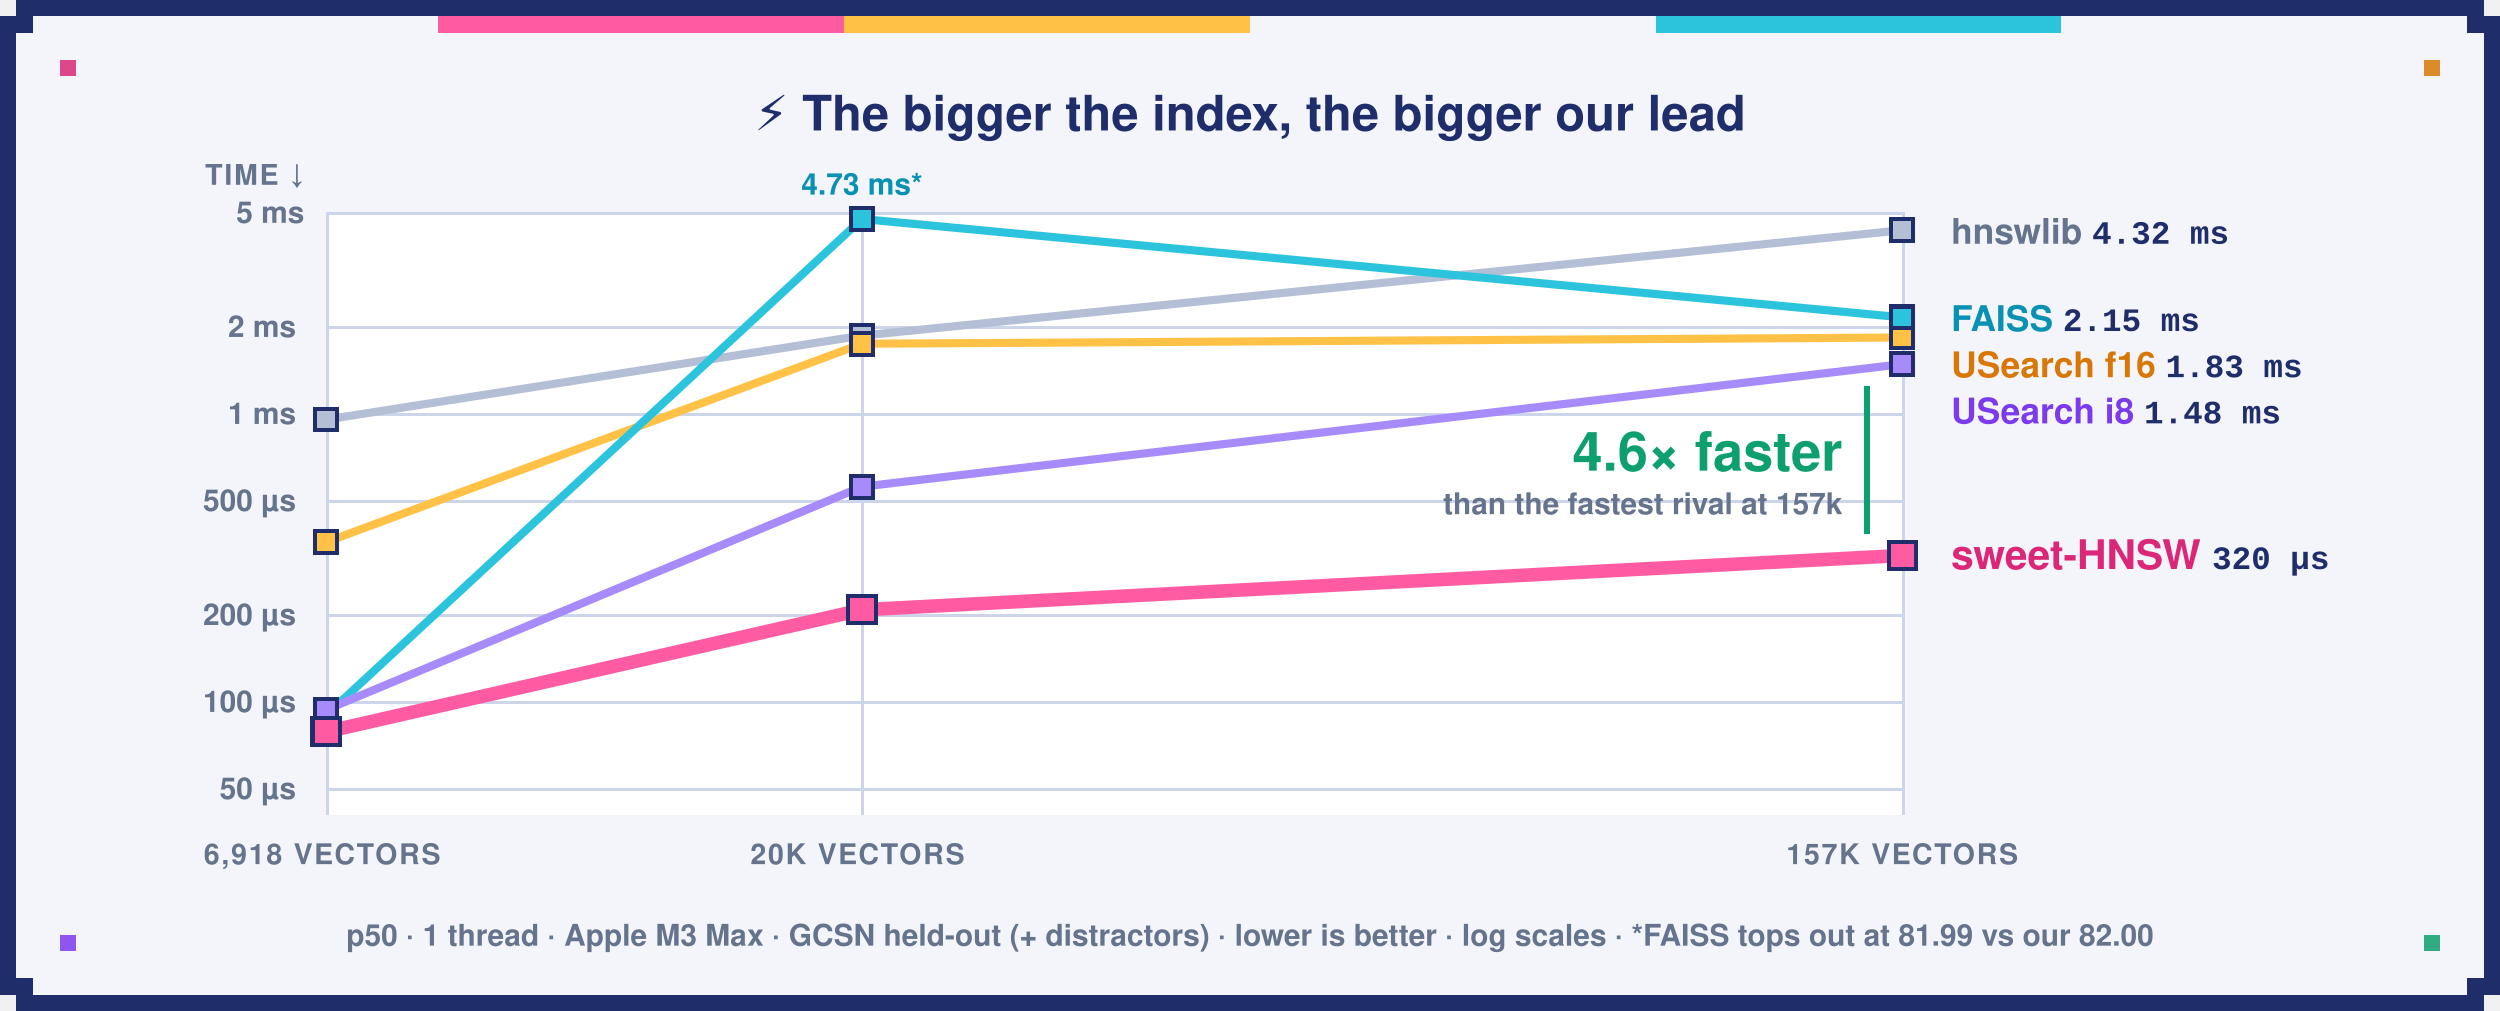
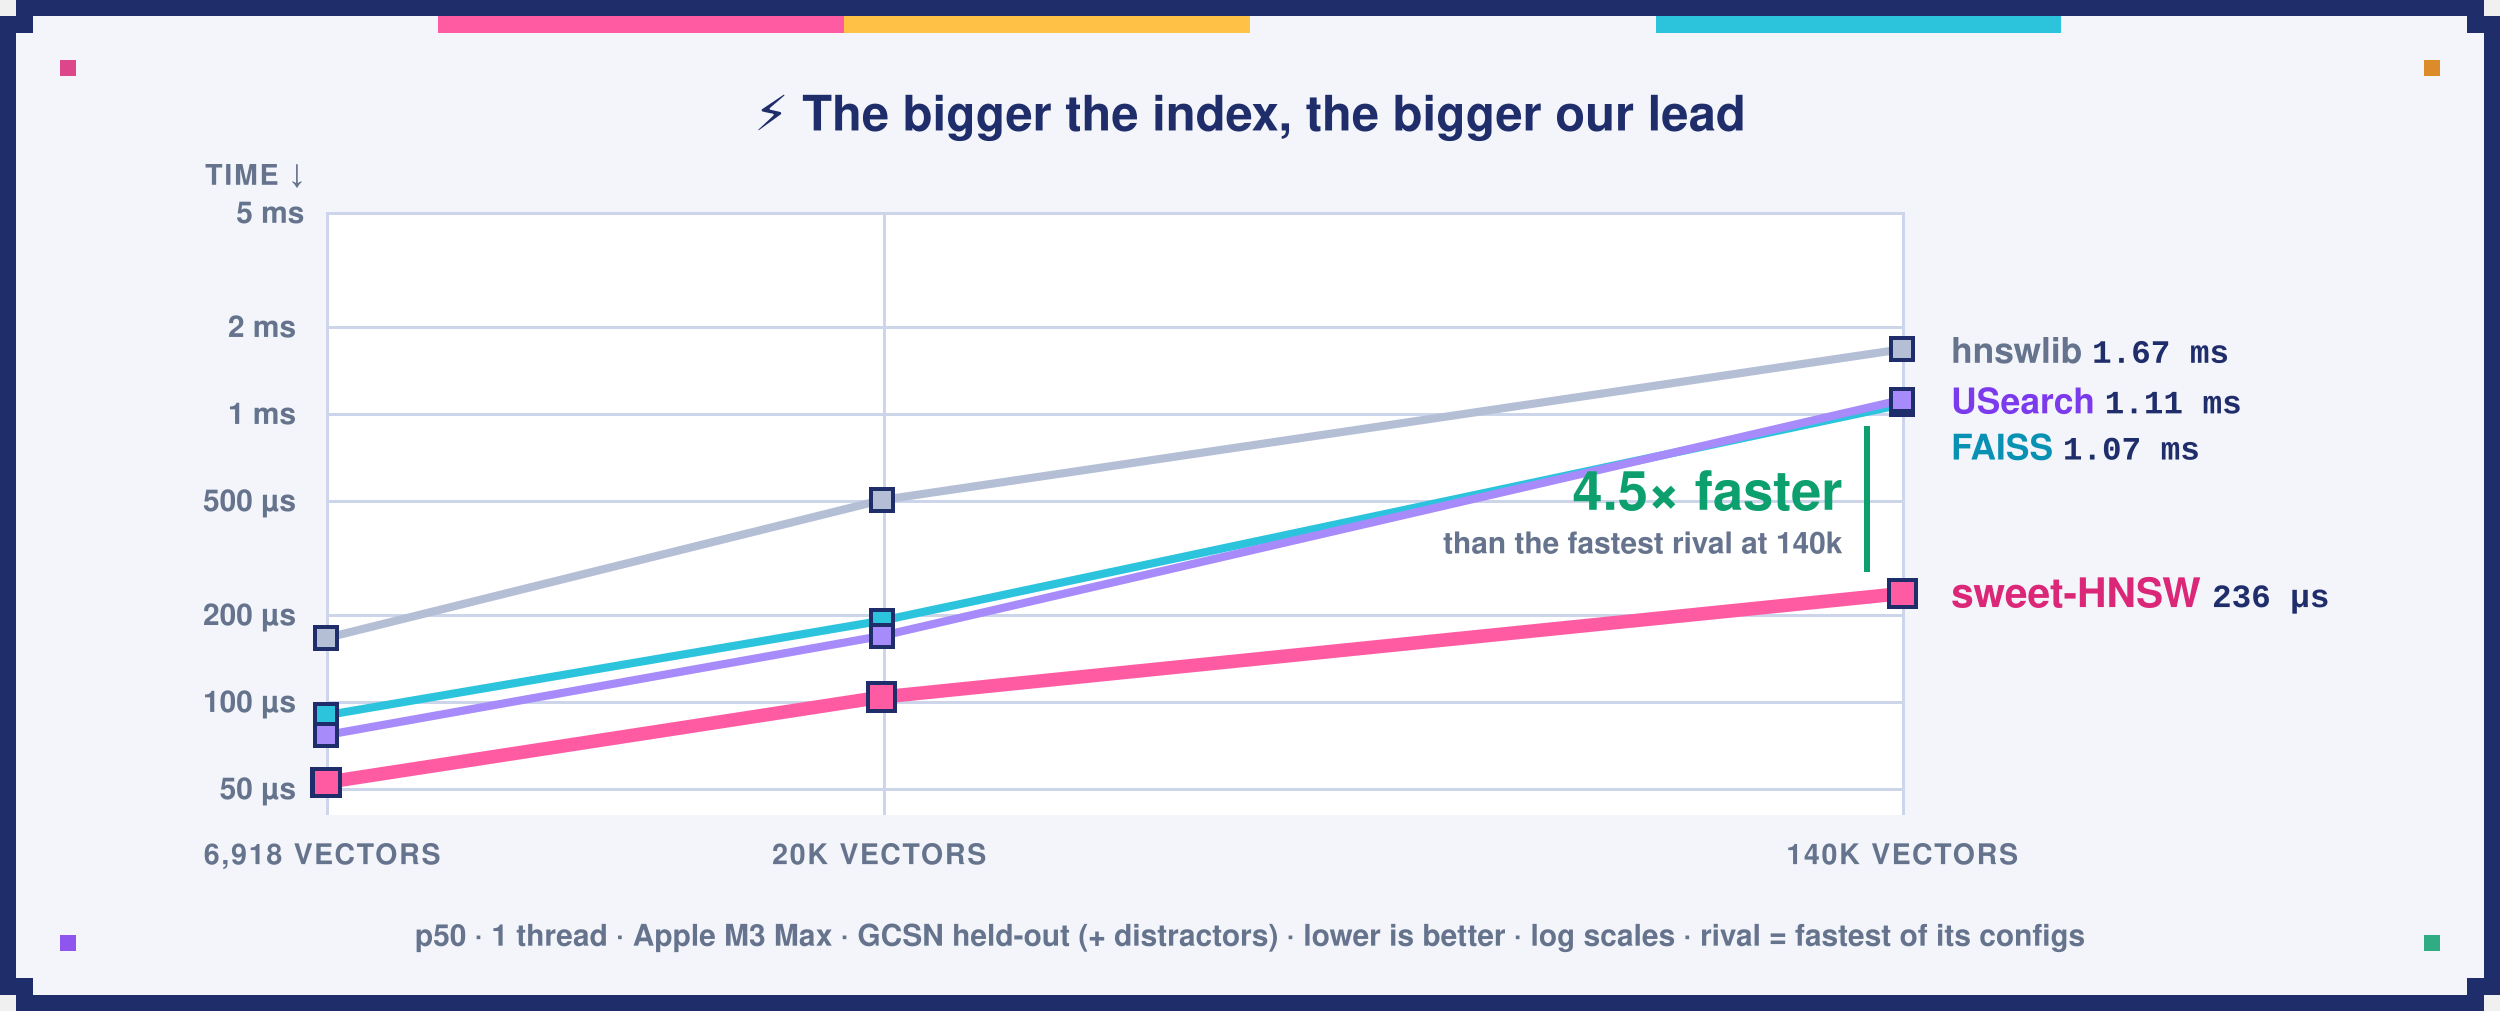
- <svg xmlns="http://www.w3.org/2000/svg" fill="#1f2d6b" aria-label="Latency to reach sweet-HNSW quality as the index grows, log scales. sweet-HNSW: 78 µs, 207 µs, 320 µs at 6.9k, 20k, 157k vectors. Fastest rival: 89 µs (FAISS), 555 µs (USearch i8), 1.48 ms (USearch i8). FAISS needs 4.73 ms at 20k and tops out at MRR 81.99 against our 82.00. At 157k sweet-HNSW is 4.6 times faster than the fastest rival." font-family="-apple-system,BlinkMacSystemFont,Segoe UI,Helvetica,Arial,Apple Color Emoji,Segoe UI Emoji,sans-serif" font-weight="800" shape-rendering="crispEdges" text-anchor="middle" viewBox="0 0 920 372">
-   <style>.h{fill:#65738d;font-size:10.5px;font-weight:700;letter-spacing:.65px}.d,.s{font-weight:600}.s{fill:#65738d;font-size:11px}.d{font-family:ui-monospace,SFMono-Regular,SF Mono,Menlo,Consolas,Liberation Mono,monospace}</style>
+ <svg xmlns="http://www.w3.org/2000/svg" viewBox="0 0 920 372" fill="#1f2d6b" font-family="-apple-system,BlinkMacSystemFont,Segoe UI,Helvetica,Arial,Apple Color Emoji,Segoe UI Emoji,sans-serif" font-weight="800" text-anchor="middle" shape-rendering="crispEdges" aria-label="Latency to reach sweet-HNSW quality as the index grows, log scales, Apple M3 Max. sweet-HNSW: 52 µs, 103 µs, 236 µs at 6.9k, 20k, 140k vectors. Fastest rival: 76 µs (USearch), 168 µs (USearch), 1.07 ms (FAISS). At 140k sweet-HNSW is 4.5 times faster than the fastest rival.">
+   <style>.h{fill:#65738d;font-size:10.5px;font-weight:700;letter-spacing:.65px}.s{fill:#65738d;font-size:11px;font-weight:600}.d{font-family:ui-monospace,SFMono-Regular,SF Mono,Menlo,Consolas,Liberation Mono,monospace;font-weight:600}</style>
  <path d="M6 0h908v6h6v360h-6v6H6v-6H0V6h6z" />
  <path fill="#f3f5fb" d="M12 6h896v6h6v348h-6v6H12v-6H6V12h6z" />
  <path fill="#ff5ba3" d="M161.333 6h149.3v6h-149.3z" />
-   <path fill="#ffc247" d="M310.7 6H460v6H310.7z" />
-   <path fill="#2cc4dd" d="M609.3 6h149.3v6H609.3z" />
+   <path fill="#ffc247" d="M310.7 6h149.3v6h-149.3z" />
+   <path fill="#2cc4dd" d="M609.3 6h149.3v6h-149.3z" />
  <g opacity=".85">
    <path fill="#db2777" d="M22 22h6v6h-6z" />
    <path fill="#d97706" d="M892 22h6v6h-6z" />
    <path fill="#7c3aed" d="M22 344h6v6h-6z" />
    <path fill="#0e9f6e" d="M892 344h6v6h-6z" />
  </g>
  <text x="460" y="48" font-size="18">⚡ The bigger the index, the bigger our lead</text>
-   <path fill="#fff" d="M120 78h580v222H120z" />
-   <path fill="#ccd5ea" d="M120 290h580v1H120zm0-32h580v1H120zm0-32h580v1H120zm0-42h580v1H120zm0-32h580v1H120zm0-32h580v1H120zm0-42h580v1H120zm0 0h1v222h-1zm197 0h1v222h-1zm383 0h1v222h-1z" />
-   <text class="s" text-anchor="end">
+   <path fill="#fff" d="M120 78h580v222h-580z" />
+   <path fill="#ccd5ea" d="M120 290h580v1h-580zM120 258h580v1h-580zM120 226h580v1h-580zM120 184h580v1h-580zM120 152h580v1h-580zM120 120h580v1h-580zM120 78h580v1h-580zM120 78h1v222h-1zM325 78h1v222h-1zM700 78h1v222h-1z" />
+   <text text-anchor="end" class="s">
    <tspan x="112" y="294">50 µs</tspan>
    <tspan x="112" y="262">100 µs</tspan>
    <tspan x="112" y="230">200 µs</tspan>
    <tspan x="112" y="188">500 µs</tspan>
    <tspan x="112" y="156">1 ms</tspan>
    <tspan x="112" y="124">2 ms</tspan>
    <tspan x="112" y="82">5 ms</tspan>
  </text>
  <text class="h">
    <tspan x="120" y="318">6,918 VECTORS</tspan>
-     <tspan x="317" y="318">20K VECTORS</tspan>
-     <tspan x="700" y="318">157K VECTORS</tspan>
+     <tspan x="325" y="318">20K VECTORS</tspan>
+     <tspan x="700" y="318">140K VECTORS</tspan>
  </text>
  <text x="112" y="68" class="h" text-anchor="end">TIME ↓</text>
-   <path fill="none" stroke="#b4bfd6" stroke-linejoin="round" stroke-width="3" d="m120 154.4 197.2-30.9L700 84.7" shape-rendering="geometricPrecision" />
-   <path fill="#b4bfd6" stroke="#1f2d6b" stroke-width="1.5" d="M116 150.4h8v8h-8zm197.2-30.9h8v8h-8zM696 80.7h8v8h-8z" />
-   <path fill="none" stroke="#ffc247" stroke-linejoin="round" stroke-width="3" d="m120 199.5 197.2-73 382.8-2.3" shape-rendering="geometricPrecision" />
-   <path fill="#ffc247" stroke="#1f2d6b" stroke-width="1.5" d="M116 195.5h8v8h-8zm197.2-73h8v8h-8zm382.8-2.3h8v8h-8z" />
-   <path fill="none" stroke="#2cc4dd" stroke-linejoin="round" stroke-width="3" d="M120 263.2 317.2 80.6 700 116.8" shape-rendering="geometricPrecision" />
-   <text x="317.2" y="71.6" class="s" style="fill:#0891b2">4.73 ms*</text>
-   <path fill="#2cc4dd" stroke="#1f2d6b" stroke-width="1.5" d="M116 259.2h8v8h-8zM313.2 76.6h8v8h-8zM696 112.8h8v8h-8z" />
-   <path fill="none" stroke="#a78bfa" stroke-linejoin="round" stroke-width="3" d="m120 261.2 197.2-82.1L700 134" shape-rendering="geometricPrecision" />
-   <path fill="#a78bfa" stroke="#1f2d6b" stroke-width="1.5" d="M116 257.2h8v8h-8zm197.2-82.1h8v8h-8zM696 130h8v8h-8z" />
-   <path fill="none" stroke="#ff5ba3" stroke-linejoin="round" stroke-width="5" d="m120 269.3 197.2-44.9 382.8-20" shape-rendering="geometricPrecision" />
-   <path fill="#ff5ba3" stroke="#1f2d6b" stroke-width="1.5" d="M115 264.3h10v10h-10zm197.2-44.9h10v10h-10zm382.8-20h10v10h-10z" />
-   <text x="718" y="89.7" fill="#65738d" font-size="13" text-anchor="start">hnswlib <tspan fill="#1f2d6b" class="d" font-size="12">4.32 ms</tspan>
+   <path fill="none" stroke="#b4bfd6" stroke-width="3" stroke-linejoin="round" shape-rendering="geometricPrecision" d="M120 234.8L324.5 184L700 128.5" />
+   <path fill="#b4bfd6" stroke="#1f2d6b" stroke-width="1.5" d="M116 230.8h8v8h-8zM320.5 180h8v8h-8zM696 124.5h8v8h-8z" />
+   <path fill="none" stroke="#2cc4dd" stroke-width="3" stroke-linejoin="round" shape-rendering="geometricPrecision" d="M120 263.2L324.5 228.4L700 148.8" />
+   <path fill="#2cc4dd" stroke="#1f2d6b" stroke-width="1.5" d="M116 259.2h8v8h-8zM320.5 224.4h8v8h-8zM696 144.8h8v8h-8z" />
+   <path fill="none" stroke="#a78bfa" stroke-width="3" stroke-linejoin="round" shape-rendering="geometricPrecision" d="M120 270.5L324.5 234L700 147.1" />
+   <path fill="#a78bfa" stroke="#1f2d6b" stroke-width="1.5" d="M116 266.5h8v8h-8zM320.5 230h8v8h-8zM696 143.1h8v8h-8z" />
+   <path fill="none" stroke="#ff5ba3" stroke-width="5" stroke-linejoin="round" shape-rendering="geometricPrecision" d="M120 287.9L324.5 256.5L700 218.4" />
+   <path fill="#ff5ba3" stroke="#1f2d6b" stroke-width="1.5" d="M115 282.9h10v10h-10zM319.5 251.5h10v10h-10zM695 213.4h10v10h-10z" />
+   <text x="718" y="133.5" text-anchor="start" font-size="13" fill="#65738d">hnswlib <tspan class="d" font-size="12" fill="#1f2d6b">1.67 ms</tspan>
  </text>
-   <text x="718" y="121.8" fill="#0891b2" font-size="13" text-anchor="start">FAISS <tspan fill="#1f2d6b" class="d" font-size="12">2.15 ms</tspan>
+   <text x="718" y="152.1" text-anchor="start" font-size="13" fill="#7c3aed">USearch <tspan class="d" font-size="12" fill="#1f2d6b">1.11 ms</tspan>
  </text>
-   <text x="718" y="138.8" fill="#d97706" font-size="13" text-anchor="start">USearch f16 <tspan fill="#1f2d6b" class="d" font-size="12">1.83 ms</tspan>
+   <text x="718" y="169.1" text-anchor="start" font-size="13" fill="#0891b2">FAISS <tspan class="d" font-size="12" fill="#1f2d6b">1.07 ms</tspan>
  </text>
-   <text x="718" y="155.8" fill="#7c3aed" font-size="13" text-anchor="start">USearch i8 <tspan fill="#1f2d6b" class="d" font-size="12">1.48 ms</tspan>
+   <text x="718" y="223.4" text-anchor="start" font-size="15" fill="#db2777">sweet-HNSW <tspan class="d" font-size="12" fill="#1f2d6b">236 µs</tspan>
  </text>
-   <text x="718" y="209.4" fill="#db2777" font-size="15" text-anchor="start">sweet-HNSW <tspan fill="#1f2d6b" class="d" font-size="12">320 µs</tspan>
-   </text>
-   <path fill="#0e9f6e" d="M686 142h2v54.4h-2z" />
-   <text x="678" y="173.2" fill="#0e9f6e" font-size="20" text-anchor="end">4.6× faster</text>
-   <text x="678" y="189.2" class="s" text-anchor="end">than the fastest rival at 157k</text>
-   <text x="460" y="348" class="s">p50 · 1 thread · Apple M3 Max · GCSN held-out (+ distractors) · lower is better · log scales · *FAISS tops out at 81.99 vs our 82.00</text>
+   <path fill="#0e9f6e" d="M686 156.8h2v53.6h-2z" />
+   <text x="678" y="187.6" text-anchor="end" font-size="20" fill="#0e9f6e">4.5× faster</text>
+   <text x="678" y="203.6" text-anchor="end" class="s">than the fastest rival at 140k</text>
+   <text x="460" y="348" class="s">p50 · 1 thread · Apple M3 Max · GCSN held-out (+ distractors) · lower is better · log scales · rival = fastest of its configs</text>
</svg>
